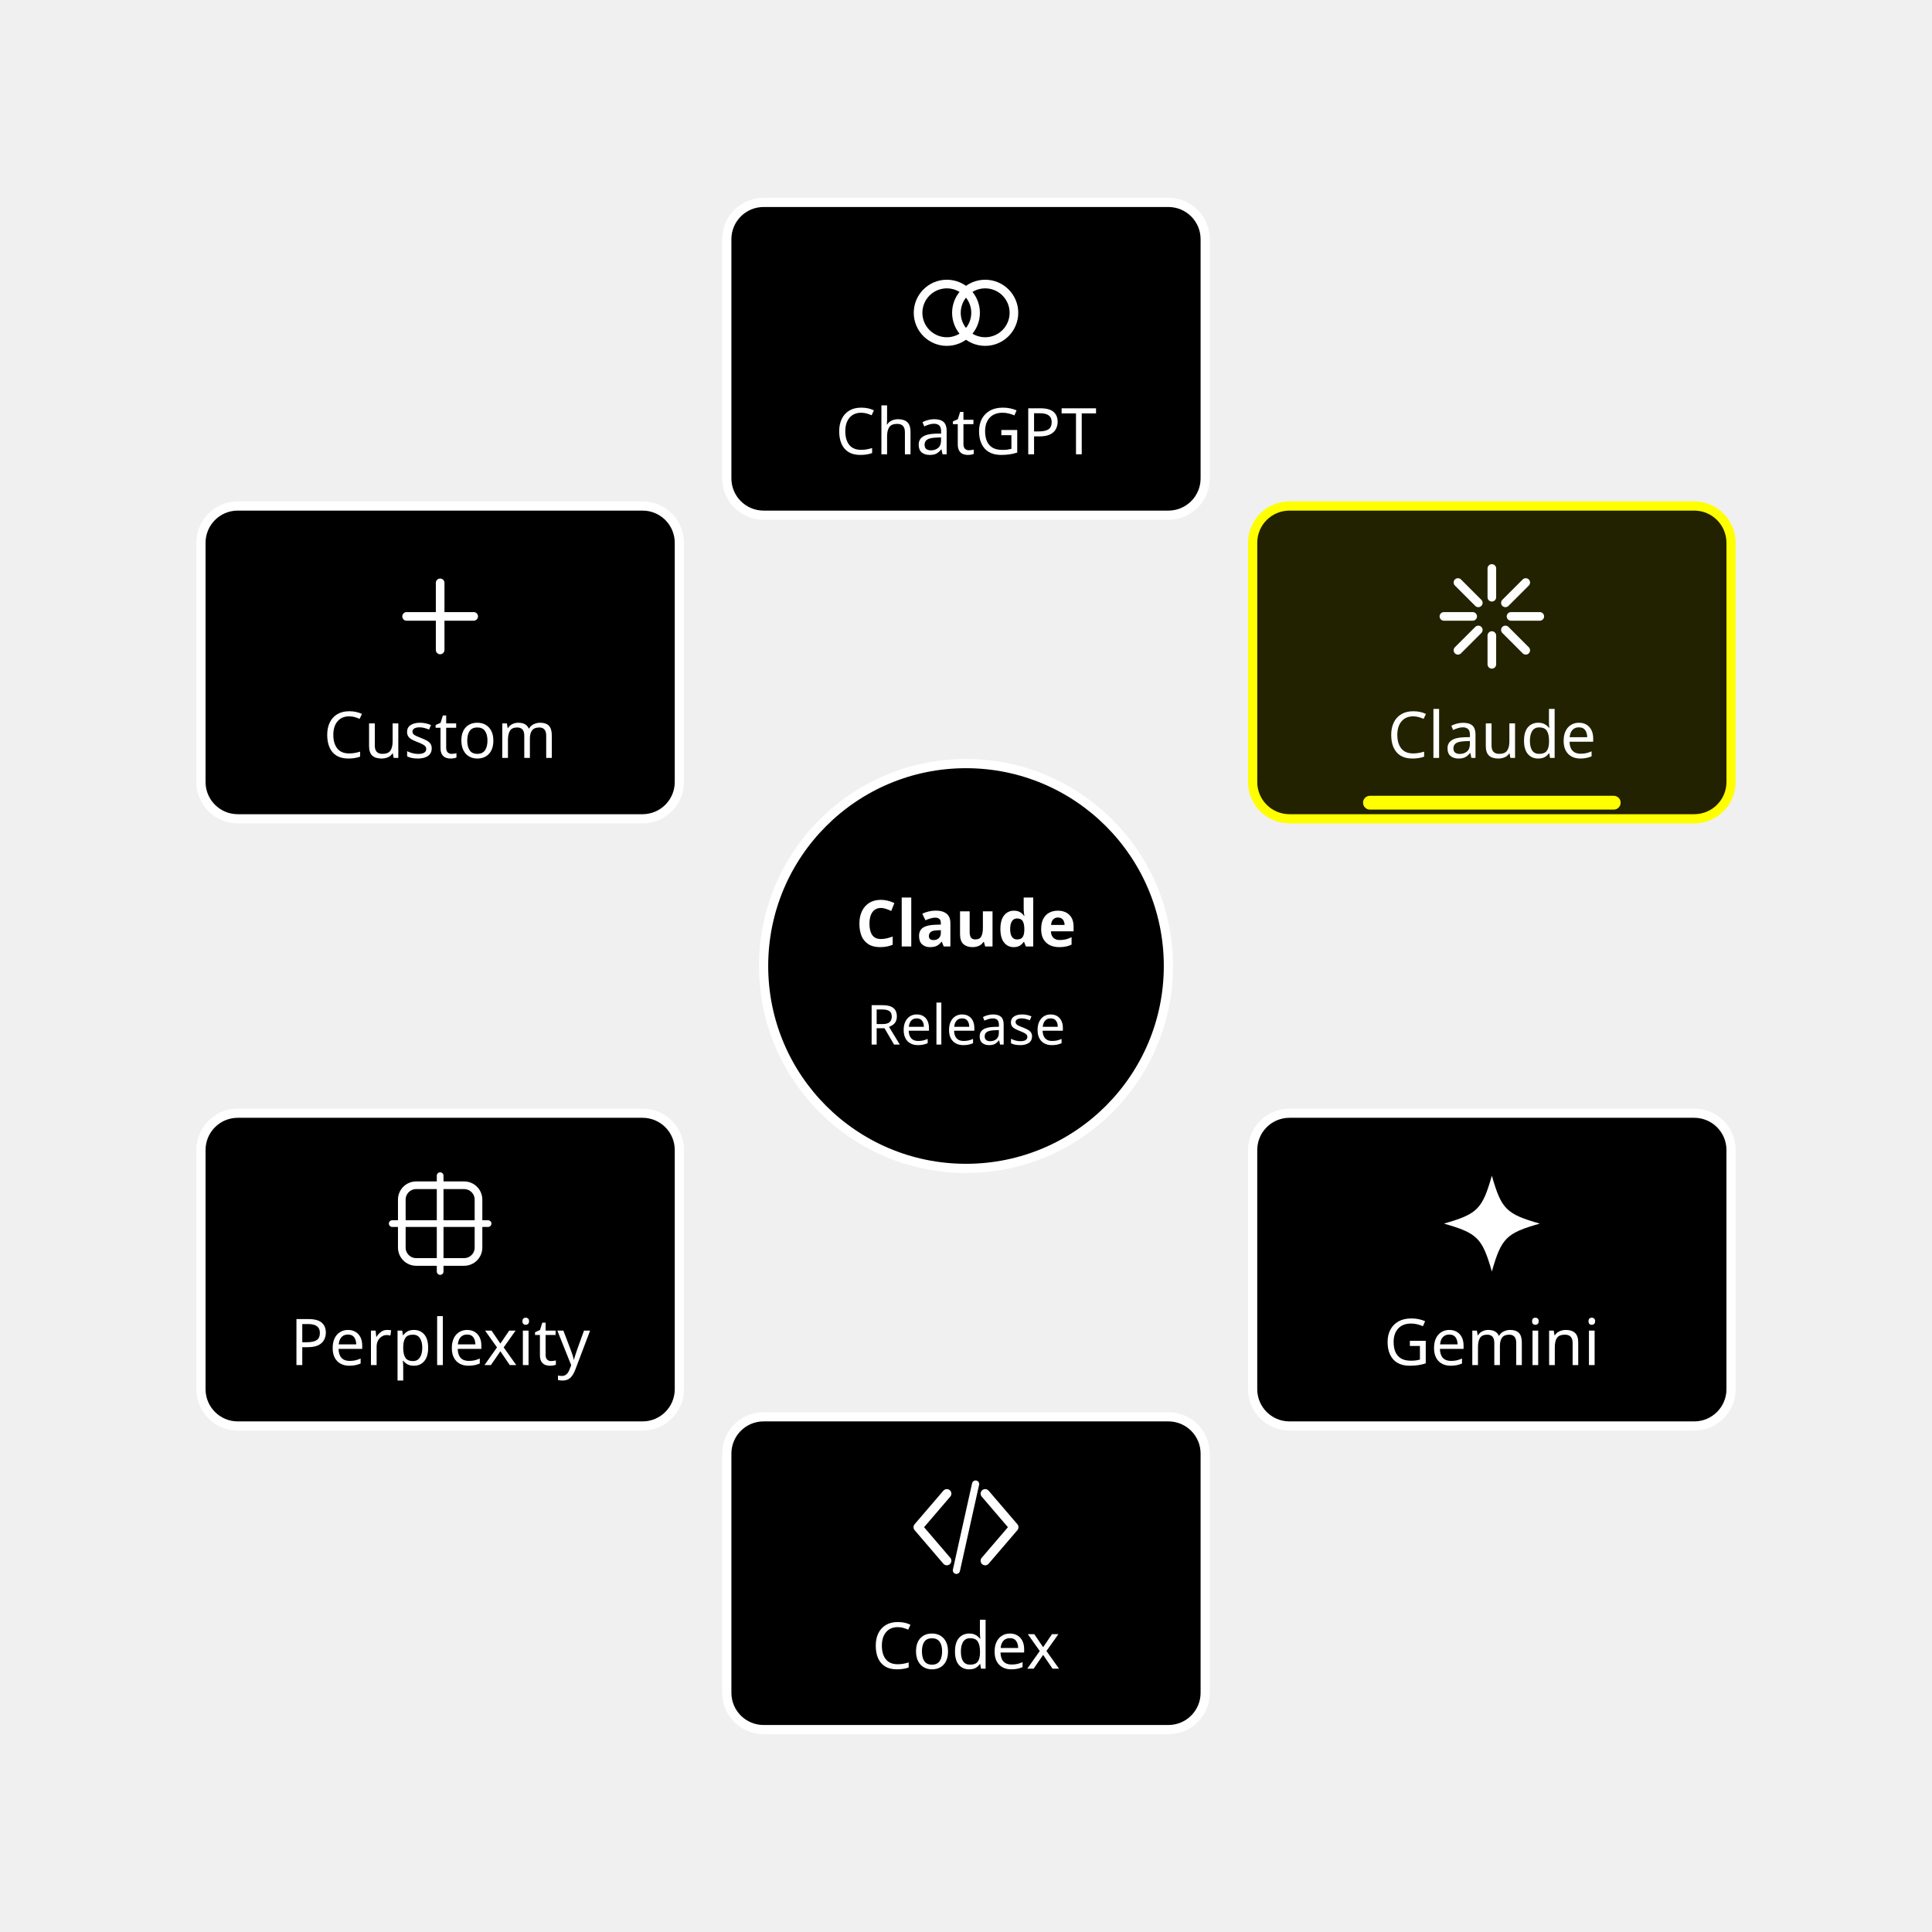
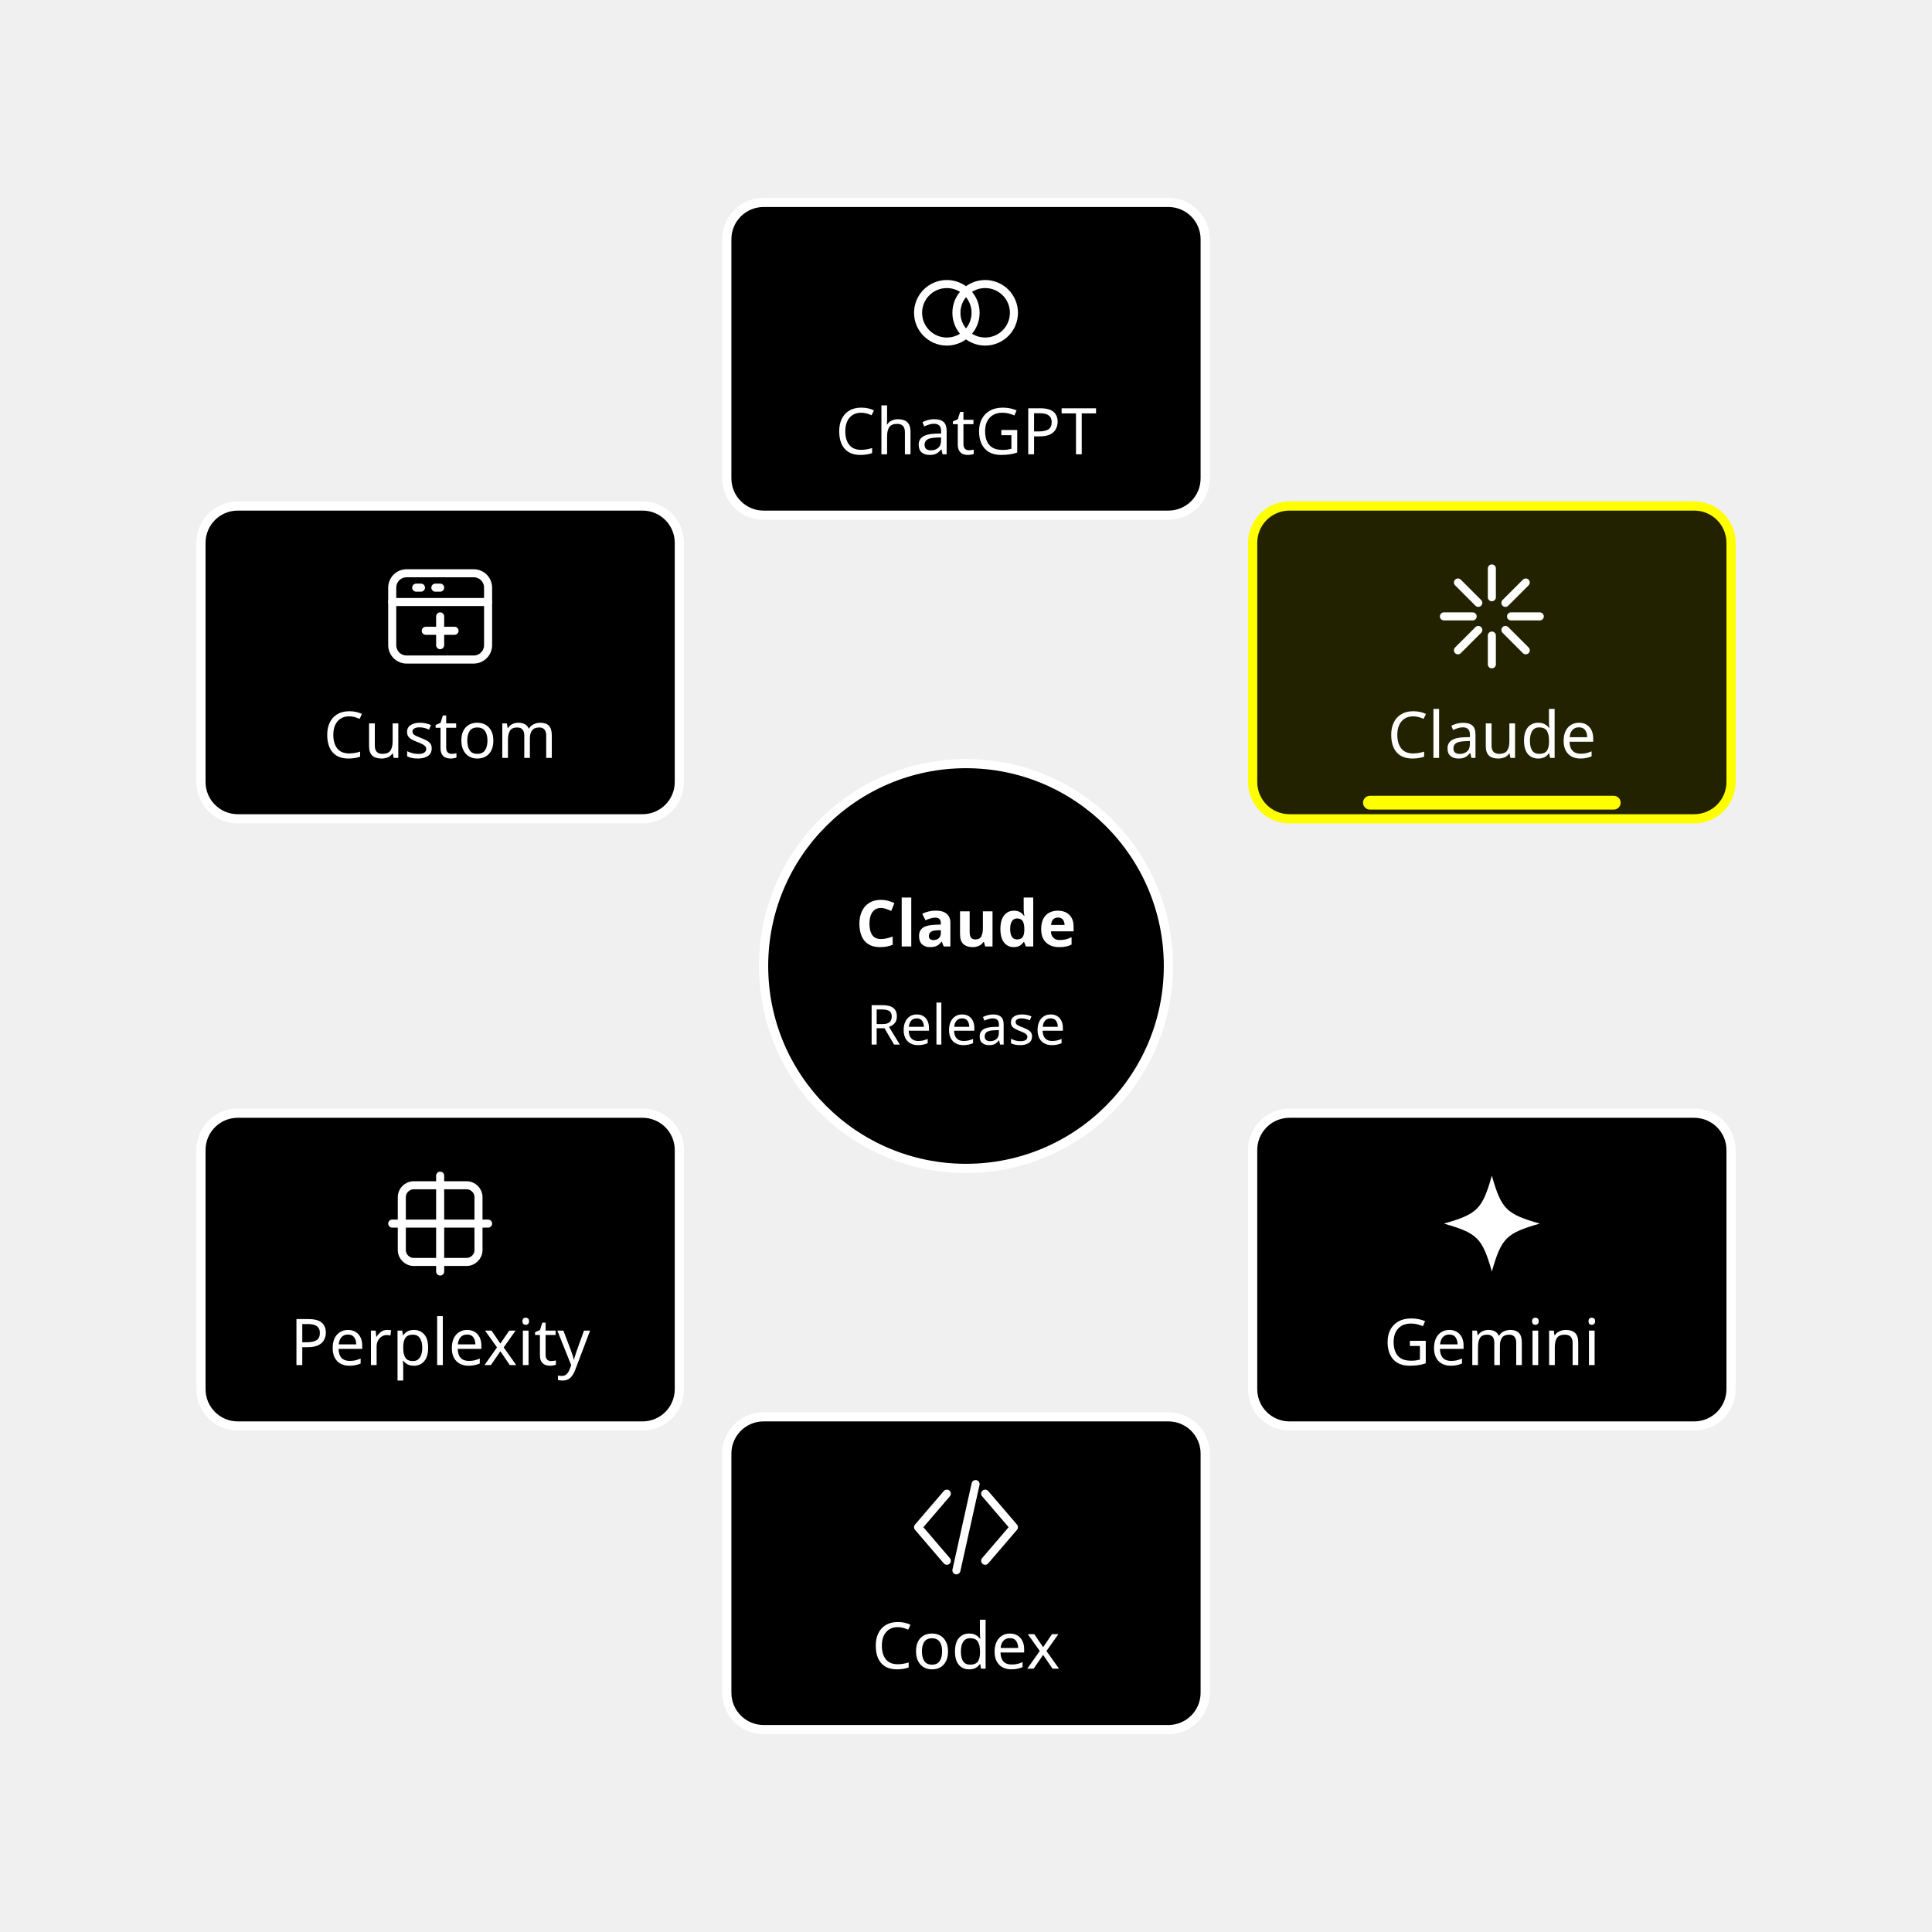
<svg xmlns="http://www.w3.org/2000/svg" width="420" height="420" viewBox="0 0 420 420" role="img">
  <g transform="translate(210 210) scale(1)">
    <rect x="-52" y="-166" width="104" height="68" rx="8" fill="#000000" stroke="#FFFFFF" stroke-width="2" stroke-linejoin="round" stroke-linecap="round" opacity="1" />
    <g transform="translate(0 -142) scale(1.042)">
-       <circle cx="-4" cy="0" r="6" fill="none" stroke="#FFFFFF" stroke-width="1.8" stroke-linejoin="round" stroke-linecap="round" opacity="1" />
-       <circle cx="4" cy="0" r="6" fill="none" stroke="#FFFFFF" stroke-width="1.8" stroke-linejoin="round" stroke-linecap="round" opacity="1" />
+       <circle cx="-4" cy="0" r="6" fill="none" stroke="#FFFFFF" stroke-width="1.68" stroke-linejoin="round" stroke-linecap="round" opacity="1" />
+       <circle cx="4" cy="0" r="6" fill="none" stroke="#FFFFFF" stroke-width="1.68" stroke-linejoin="round" stroke-linecap="round" opacity="1" />
    </g>
    <text x="0" y="-111.24" fill="#FFFFFF" font-family="Segoe UI Variable,Segoe UI,Microsoft YaHei,sans-serif" font-size="14" font-weight="400" text-anchor="middle">ChatGPT</text>
    <rect x="62.315" y="-100" width="104" height="68" rx="8" fill="#222200" stroke="#FFFF00" stroke-width="2" stroke-linejoin="round" stroke-linecap="round" opacity="1" />
    <rect x="86.315" y="-37" width="56" height="3" rx="1.5" fill="#FFFF00" stroke="none" stroke-width="1" stroke-linejoin="round" stroke-linecap="round" opacity="1" />
    <g transform="translate(114.315 -76) scale(1.042)">
-       <path d="M4 0 L10 0" fill="none" stroke="#FFFFFF" stroke-width="1.8" stroke-linejoin="round" stroke-linecap="round" opacity="1" />
-       <path d="M2.828 2.828 L7.071 7.071" fill="none" stroke="#FFFFFF" stroke-width="1.8" stroke-linejoin="round" stroke-linecap="round" opacity="1" />
-       <path d="M0 4 L0 10" fill="none" stroke="#FFFFFF" stroke-width="1.8" stroke-linejoin="round" stroke-linecap="round" opacity="1" />
-       <path d="M-2.828 2.828 L-7.071 7.071" fill="none" stroke="#FFFFFF" stroke-width="1.8" stroke-linejoin="round" stroke-linecap="round" opacity="1" />
-       <path d="M-4 0 L-10 0" fill="none" stroke="#FFFFFF" stroke-width="1.8" stroke-linejoin="round" stroke-linecap="round" opacity="1" />
-       <path d="M-2.828 -2.828 L-7.071 -7.071" fill="none" stroke="#FFFFFF" stroke-width="1.8" stroke-linejoin="round" stroke-linecap="round" opacity="1" />
-       <path d="M-0 -4 L-0 -10" fill="none" stroke="#FFFFFF" stroke-width="1.8" stroke-linejoin="round" stroke-linecap="round" opacity="1" />
-       <path d="M2.828 -2.828 L7.071 -7.071" fill="none" stroke="#FFFFFF" stroke-width="1.8" stroke-linejoin="round" stroke-linecap="round" opacity="1" />
+       <path d="M4 0 L10 0" fill="none" stroke="#FFFFFF" stroke-width="1.68" stroke-linejoin="round" stroke-linecap="round" opacity="1" />
+       <path d="M2.828 2.828 L7.071 7.071" fill="none" stroke="#FFFFFF" stroke-width="1.68" stroke-linejoin="round" stroke-linecap="round" opacity="1" />
+       <path d="M0 4 L0 10" fill="none" stroke="#FFFFFF" stroke-width="1.68" stroke-linejoin="round" stroke-linecap="round" opacity="1" />
+       <path d="M-2.828 2.828 L-7.071 7.071" fill="none" stroke="#FFFFFF" stroke-width="1.68" stroke-linejoin="round" stroke-linecap="round" opacity="1" />
+       <path d="M-4 0 L-10 0" fill="none" stroke="#FFFFFF" stroke-width="1.68" stroke-linejoin="round" stroke-linecap="round" opacity="1" />
+       <path d="M-2.828 -2.828 L-7.071 -7.071" fill="none" stroke="#FFFFFF" stroke-width="1.68" stroke-linejoin="round" stroke-linecap="round" opacity="1" />
+       <path d="M-0 -4 L-0 -10" fill="none" stroke="#FFFFFF" stroke-width="1.68" stroke-linejoin="round" stroke-linecap="round" opacity="1" />
+       <path d="M2.828 -2.828 L7.071 -7.071" fill="none" stroke="#FFFFFF" stroke-width="1.68" stroke-linejoin="round" stroke-linecap="round" opacity="1" />
    </g>
    <text x="114.315" y="-45.24" fill="#FFFFFF" font-family="Segoe UI Variable,Segoe UI,Microsoft YaHei,sans-serif" font-size="14" font-weight="400" text-anchor="middle">Claude</text>
    <rect x="62.315" y="32" width="104" height="68" rx="8" fill="#000000" stroke="#FFFFFF" stroke-width="2" stroke-linejoin="round" stroke-linecap="round" opacity="1" />
    <g transform="translate(114.315 56) scale(1.042)">
      <path d="M0 -10 C2 -3 3 -2 10 0 C3 2 2 3 0 10 C-2 3 -3 2 -10 0 C-3 -2 -2 -3 0 -10 Z" fill="#FFFFFF" stroke="none" stroke-width="1" stroke-linejoin="round" stroke-linecap="round" opacity="1" />
    </g>
    <text x="114.315" y="86.76" fill="#FFFFFF" font-family="Segoe UI Variable,Segoe UI,Microsoft YaHei,sans-serif" font-size="14" font-weight="400" text-anchor="middle">Gemini</text>
    <rect x="-52" y="98" width="104" height="68" rx="8" fill="#000000" stroke="#FFFFFF" stroke-width="2" stroke-linejoin="round" stroke-linecap="round" opacity="1" />
    <g transform="translate(0 122) scale(1.042)">
-       <path d="M-4 -7 L-10 0 L-4 7" fill="none" stroke="#FFFFFF" stroke-width="1.9" stroke-linejoin="round" stroke-linecap="round" opacity="1" />
-       <path d="M4 -7 L10 0 L4 7" fill="none" stroke="#FFFFFF" stroke-width="1.9" stroke-linejoin="round" stroke-linecap="round" opacity="1" />
-       <path d="M2 -9 L-2 9" fill="none" stroke="#FFFFFF" stroke-width="1.5" stroke-linejoin="round" stroke-linecap="round" opacity="1" />
+       <path d="M-4 -7 L-10 0 L-4 7" fill="none" stroke="#FFFFFF" stroke-width="1.68" stroke-linejoin="round" stroke-linecap="round" opacity="1" />
+       <path d="M4 -7 L10 0 L4 7" fill="none" stroke="#FFFFFF" stroke-width="1.68" stroke-linejoin="round" stroke-linecap="round" opacity="1" />
+       <path d="M2 -9 L-2 9" fill="none" stroke="#FFFFFF" stroke-width="1.68" stroke-linejoin="round" stroke-linecap="round" opacity="1" />
    </g>
    <text x="0" y="152.76" fill="#FFFFFF" font-family="Segoe UI Variable,Segoe UI,Microsoft YaHei,sans-serif" font-size="14" font-weight="400" text-anchor="middle">Codex</text>
    <rect x="-166.315" y="32" width="104" height="68" rx="8" fill="#000000" stroke="#FFFFFF" stroke-width="2" stroke-linejoin="round" stroke-linecap="round" opacity="1" />
    <g transform="translate(-114.315 56) scale(1.042)">
-       <rect x="-8" y="-8" width="16" height="16" rx="3" fill="none" stroke="#FFFFFF" stroke-width="1.6" stroke-linejoin="round" stroke-linecap="round" opacity="1" />
-       <path d="M0 -10 L0 10" fill="none" stroke="#FFFFFF" stroke-width="1.4" stroke-linejoin="round" stroke-linecap="round" opacity="1" />
-       <path d="M-10 0 L10 0" fill="none" stroke="#FFFFFF" stroke-width="1.4" stroke-linejoin="round" stroke-linecap="round" opacity="1" />
+       <rect x="-8" y="-8" width="16" height="16" rx="2.5" fill="none" stroke="#FFFFFF" stroke-width="1.68" stroke-linejoin="round" stroke-linecap="round" opacity="1" />
+       <path d="M0 -10 L0 10" fill="none" stroke="#FFFFFF" stroke-width="1.68" stroke-linejoin="round" stroke-linecap="round" opacity="1" />
+       <path d="M-10 0 L10 0" fill="none" stroke="#FFFFFF" stroke-width="1.68" stroke-linejoin="round" stroke-linecap="round" opacity="1" />
    </g>
    <text x="-114.315" y="86.76" fill="#FFFFFF" font-family="Segoe UI Variable,Segoe UI,Microsoft YaHei,sans-serif" font-size="14" font-weight="400" text-anchor="middle">Perplexity</text>
    <rect x="-166.315" y="-100" width="104" height="68" rx="8" fill="#000000" stroke="#FFFFFF" stroke-width="2" stroke-linejoin="round" stroke-linecap="round" opacity="1" />
    <g transform="translate(-114.315 -76) scale(1.042)">
-       <path d="M-7 0 L7 0" fill="none" stroke="#FFFFFF" stroke-width="1.8" stroke-linejoin="round" stroke-linecap="round" opacity="1" />
-       <path d="M0 -7 L0 7" fill="none" stroke="#FFFFFF" stroke-width="1.8" stroke-linejoin="round" stroke-linecap="round" opacity="1" />
+       <rect x="-10" y="-9" width="20" height="18" rx="3" fill="none" stroke="#FFFFFF" stroke-width="1.68" stroke-linejoin="round" stroke-linecap="round" opacity="1" />
+       <path d="M-10 -3 L10 -3" fill="none" stroke="#FFFFFF" stroke-width="1.68" stroke-linejoin="round" stroke-linecap="round" opacity="1" />
+       <path d="M-5 -6 L-4 -6" fill="none" stroke="#FFFFFF" stroke-width="1.68" stroke-linejoin="round" stroke-linecap="round" opacity="1" />
+       <path d="M-1 -6 L0 -6" fill="none" stroke="#FFFFFF" stroke-width="1.68" stroke-linejoin="round" stroke-linecap="round" opacity="1" />
+       <path d="M-3 3 L3 3" fill="none" stroke="#FFFFFF" stroke-width="1.68" stroke-linejoin="round" stroke-linecap="round" opacity="1" />
+       <path d="M0 0 L0 6" fill="none" stroke="#FFFFFF" stroke-width="1.68" stroke-linejoin="round" stroke-linecap="round" opacity="1" />
    </g>
    <text x="-114.315" y="-45.24" fill="#FFFFFF" font-family="Segoe UI Variable,Segoe UI,Microsoft YaHei,sans-serif" font-size="14" font-weight="400" text-anchor="middle">Custom</text>
    <circle cx="0" cy="0" r="44" fill="#000000" stroke="#FFFFFF" stroke-width="2" stroke-linejoin="round" stroke-linecap="round" opacity="1" />
    <text x="0" y="-4.24" fill="#FFFFFF" font-family="Segoe UI Variable,Segoe UI,Microsoft YaHei,sans-serif" font-size="14" font-weight="600" text-anchor="middle">Claude</text>
    <text x="0" y="17.08" fill="#FFFFFF" font-family="Segoe UI Variable,Segoe UI,Microsoft YaHei,sans-serif" font-size="12" font-weight="400" text-anchor="middle">Release</text>
  </g>
</svg>
